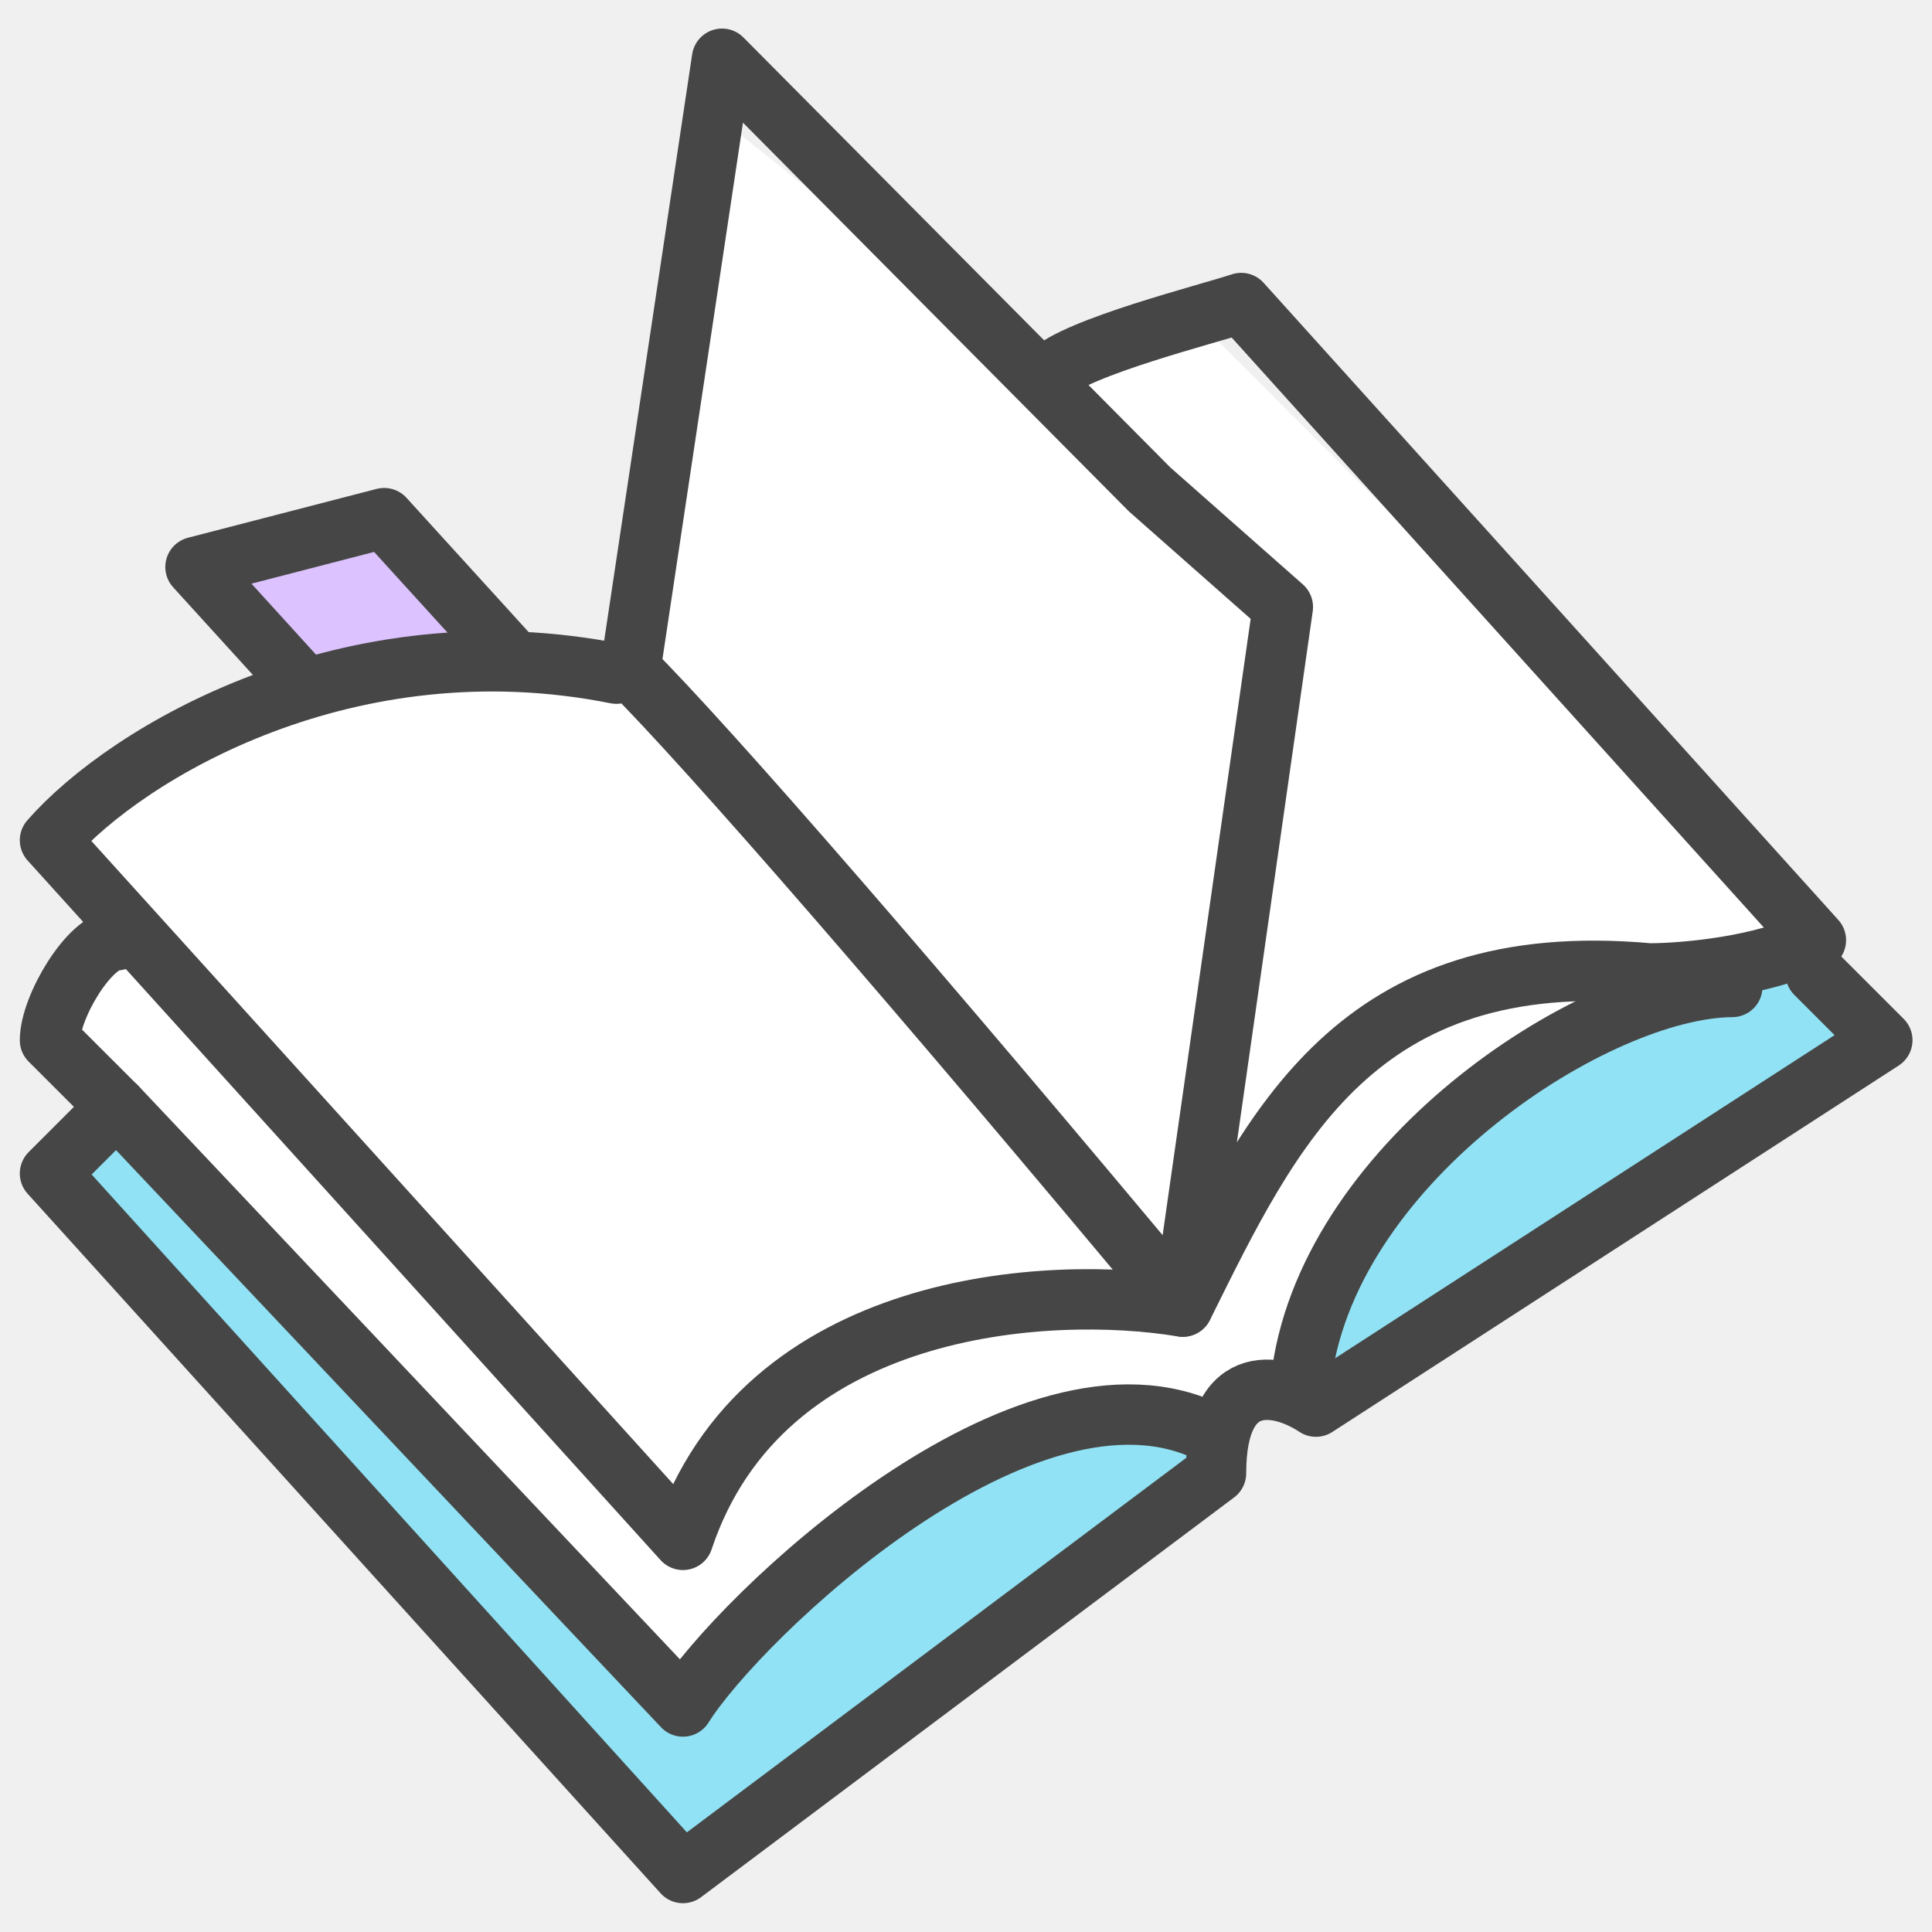
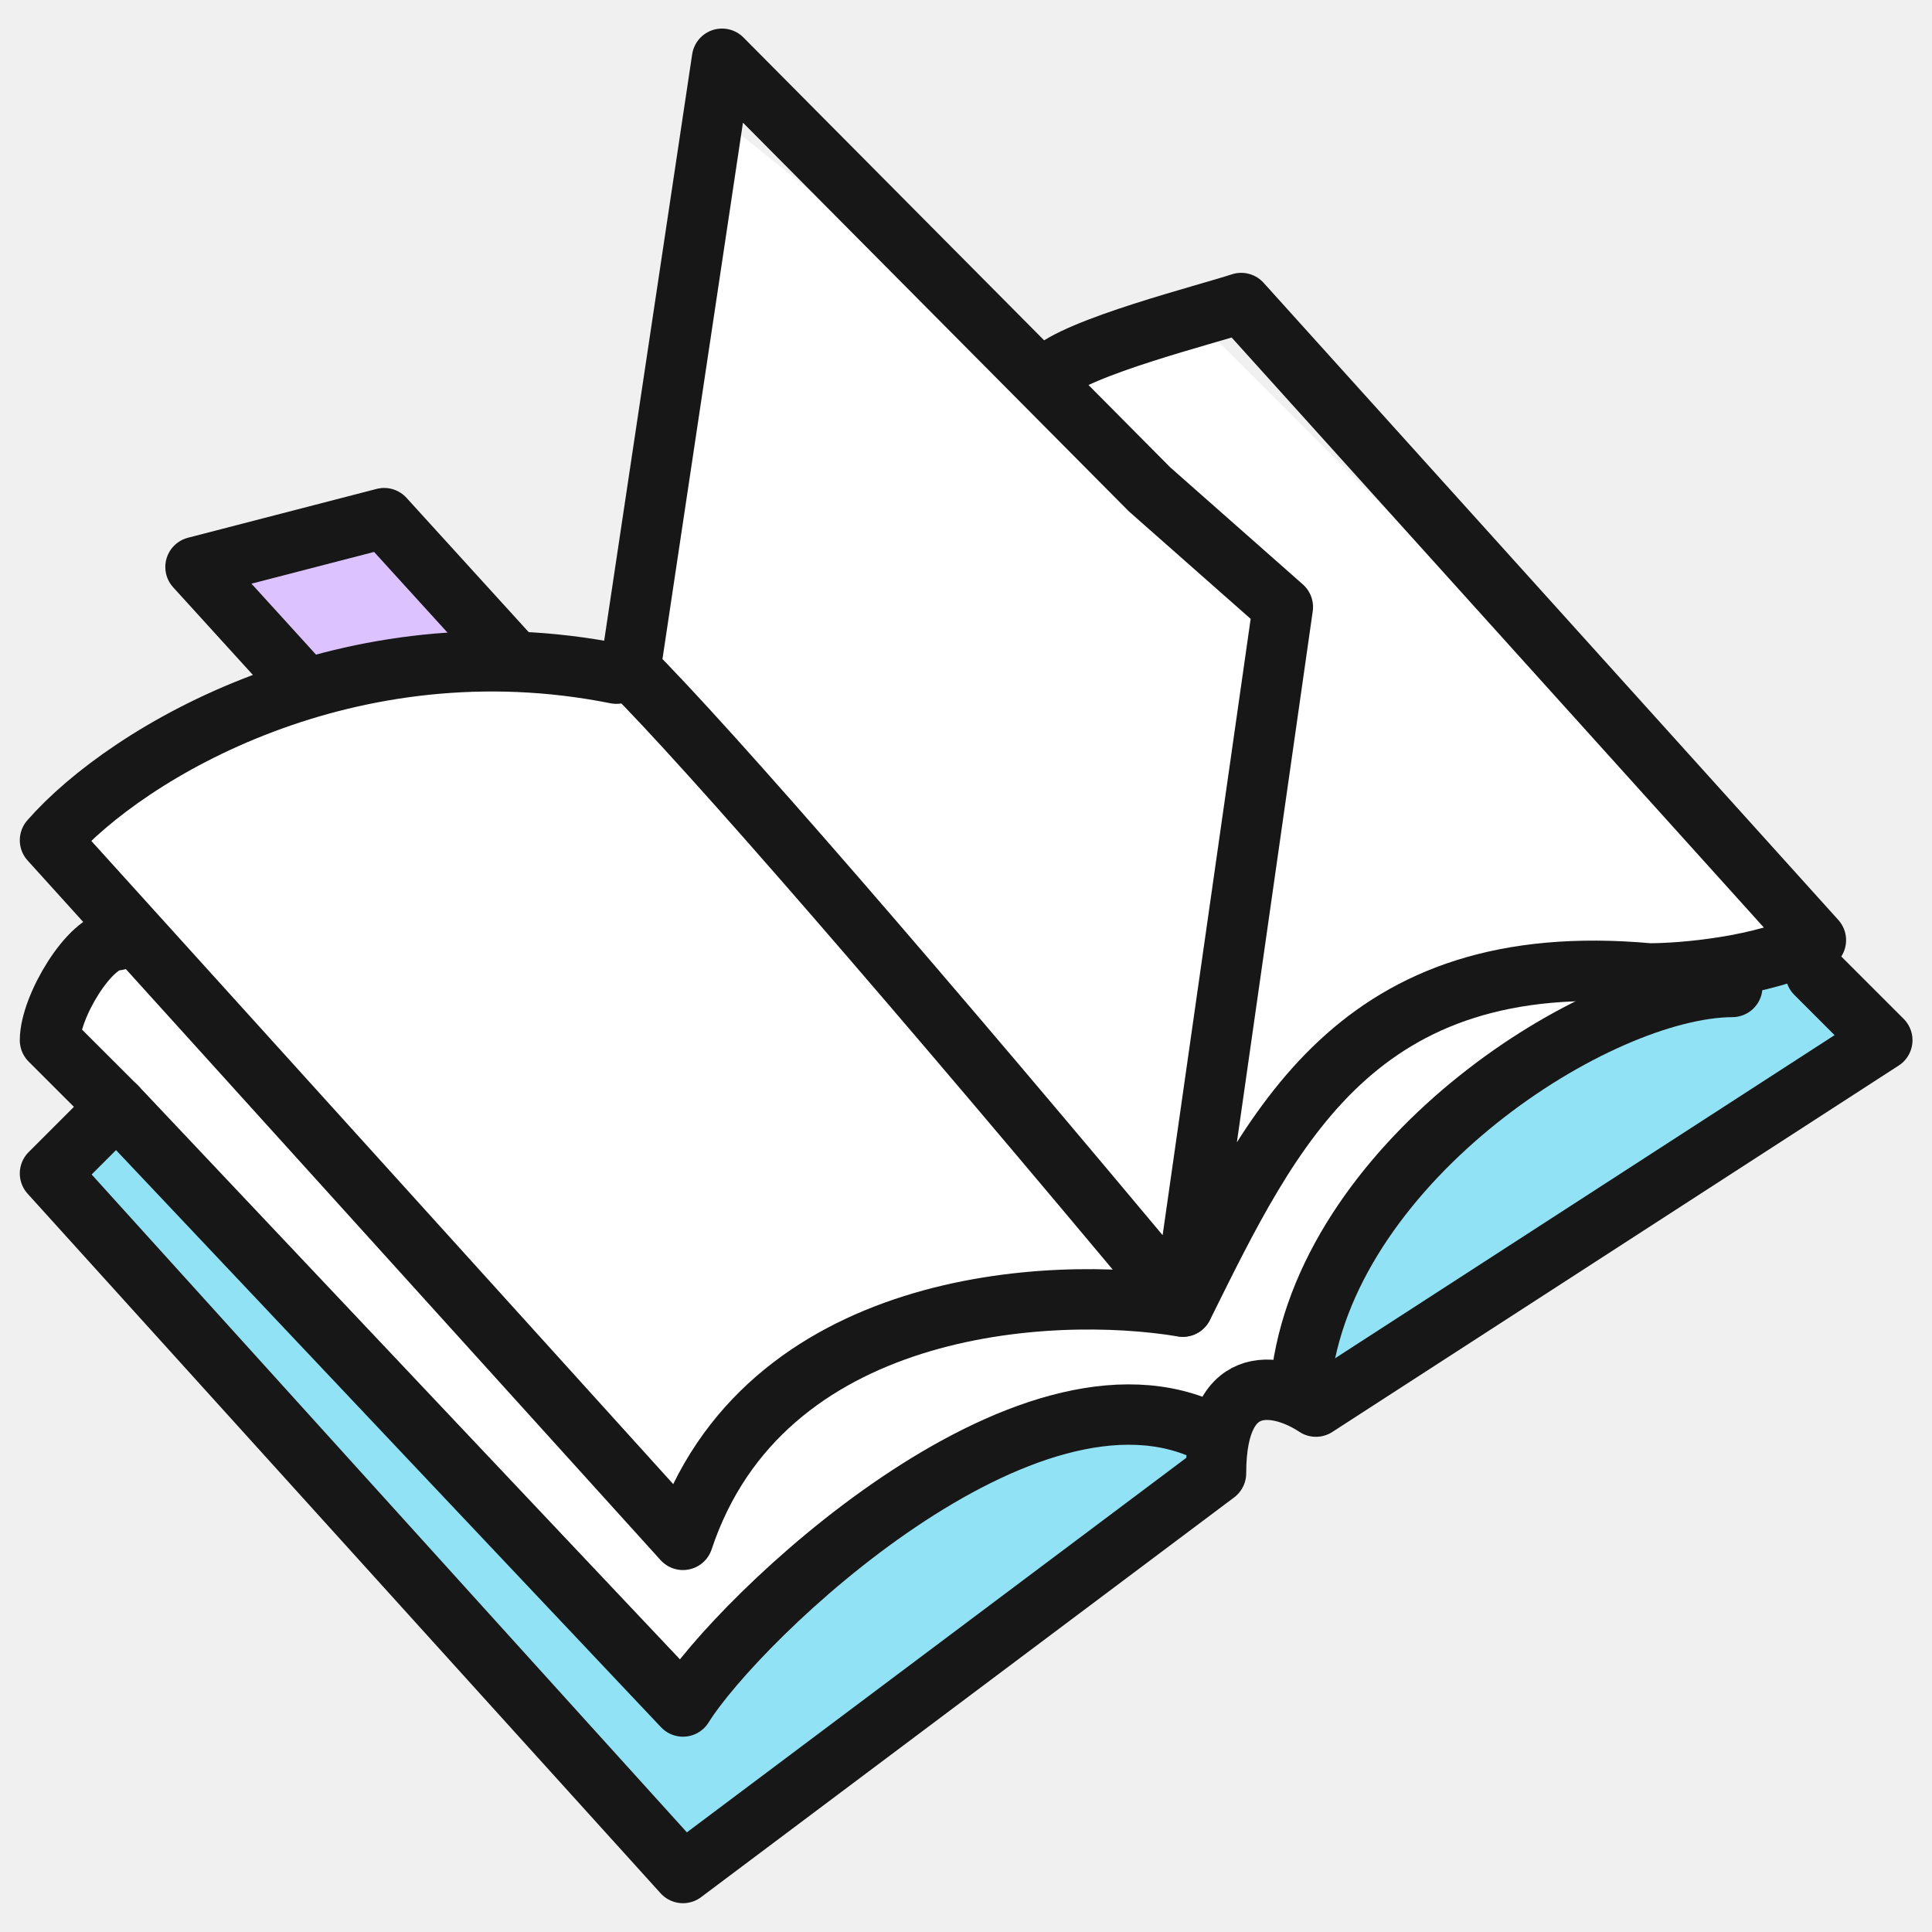
<svg xmlns="http://www.w3.org/2000/svg" width="32" height="32" viewBox="0 0 32 32" fill="none">
  <g clip-path="url(#clip0_3486_28343)">
    <path d="M5.266 11.617L3.867 9.57L6.278 8.582L8.301 10.403L5.266 11.617Z" fill="#DCC3FF" />
    <path d="M0.828 19.689L3.357 17.666L28.142 14.125L31.177 17.16L22.072 23.23H20.555L20.049 24.241L11.45 30.817L0.828 19.689Z" fill="#91E2F4" />
-     <path d="M6.183 12.629L3.238 9.391L6.363 8.582L9.308 11.819" stroke="#464646" stroke-linecap="round" stroke-linejoin="round" />
+     <path d="M6.183 12.629L3.238 9.391L6.363 8.582L9.308 11.819" stroke="#171717" stroke-linecap="round" stroke-linejoin="round" />
    <path d="M11.45 28.287L0.828 17.159L1.84 15.641L0.828 13.618L5.38 11.089H10.438L11.956 1.984L17.014 6.031L19.543 5.019L30.165 15.641C29.997 15.81 29.052 16.349 26.625 17.159C24.197 17.968 21.398 21.205 21.061 22.723L20.049 23.229C16.407 22.824 12.799 26.601 11.45 28.287Z" fill="white" />
-     <path d="M19.593 21.641C15.178 16.344 11.729 12.376 10.441 11.089L11.959 0.973L19.041 8.106L21.248 10.054L19.593 21.641ZM19.593 21.641C21.064 18.676 22.462 15.682 27.318 16.123C27.87 16.123 29.194 16.013 30.077 15.572L20.558 5.019C20.006 5.203 17.827 5.75 17.386 6.191" stroke="#464646" stroke-linecap="round" stroke-linejoin="round" />
-     <path d="M30.073 16.125L31.177 17.229L21.796 23.298C21.244 22.93 20.141 22.636 20.141 24.402L11.312 31.023L0.828 19.436L1.932 18.332L11.312 28.265C12.232 26.793 17.014 22.216 20.049 23.734" stroke="#464646" stroke-linecap="round" stroke-linejoin="round" />
-     <path d="M19.589 21.642C17.382 21.274 12.636 21.532 11.312 25.505L0.828 13.917C2.116 12.445 5.794 10.275 10.209 11.158" stroke="#464646" stroke-linecap="round" stroke-linejoin="round" />
-     <path d="M1.932 18.333L0.828 17.23C0.828 16.678 1.49 15.574 1.932 15.574" stroke="#464646" stroke-linecap="round" stroke-linejoin="round" />
-     <path d="M21.566 22.725C22.074 19.183 26.451 16.36 28.692 16.347" stroke="#464646" stroke-linecap="round" stroke-linejoin="round" />
+     <path d="M19.593 21.641C15.178 16.344 11.729 12.376 10.441 11.089L11.959 0.973L19.041 8.106L21.248 10.054L19.593 21.641ZM19.593 21.641C21.064 18.676 22.462 15.682 27.318 16.123C27.87 16.123 29.194 16.013 30.077 15.572L20.558 5.019C20.006 5.203 17.827 5.75 17.386 6.191" stroke="#171717" stroke-linecap="round" stroke-linejoin="round" />
+     <path d="M30.073 16.125L31.177 17.229L21.796 23.298C21.244 22.93 20.141 22.636 20.141 24.402L11.312 31.023L0.828 19.436L1.932 18.332L11.312 28.265C12.232 26.793 17.014 22.216 20.049 23.734" stroke="#171717" stroke-linecap="round" stroke-linejoin="round" />
+     <path d="M19.589 21.642C17.382 21.274 12.636 21.532 11.312 25.505L0.828 13.917C2.116 12.445 5.794 10.275 10.209 11.158" stroke="#171717" stroke-linecap="round" stroke-linejoin="round" />
+     <path d="M1.932 18.333L0.828 17.23C0.828 16.678 1.49 15.574 1.932 15.574" stroke="#171717" stroke-linecap="round" stroke-linejoin="round" />
+     <path d="M21.566 22.725C22.074 19.183 26.451 16.36 28.692 16.347" stroke="#171717" stroke-linecap="round" stroke-linejoin="round" />
  </g>
  <defs>
    <clipPath id="clip0_3486_28343">
      <rect width="32" height="32" fill="white" />
    </clipPath>
  </defs>
</svg>
